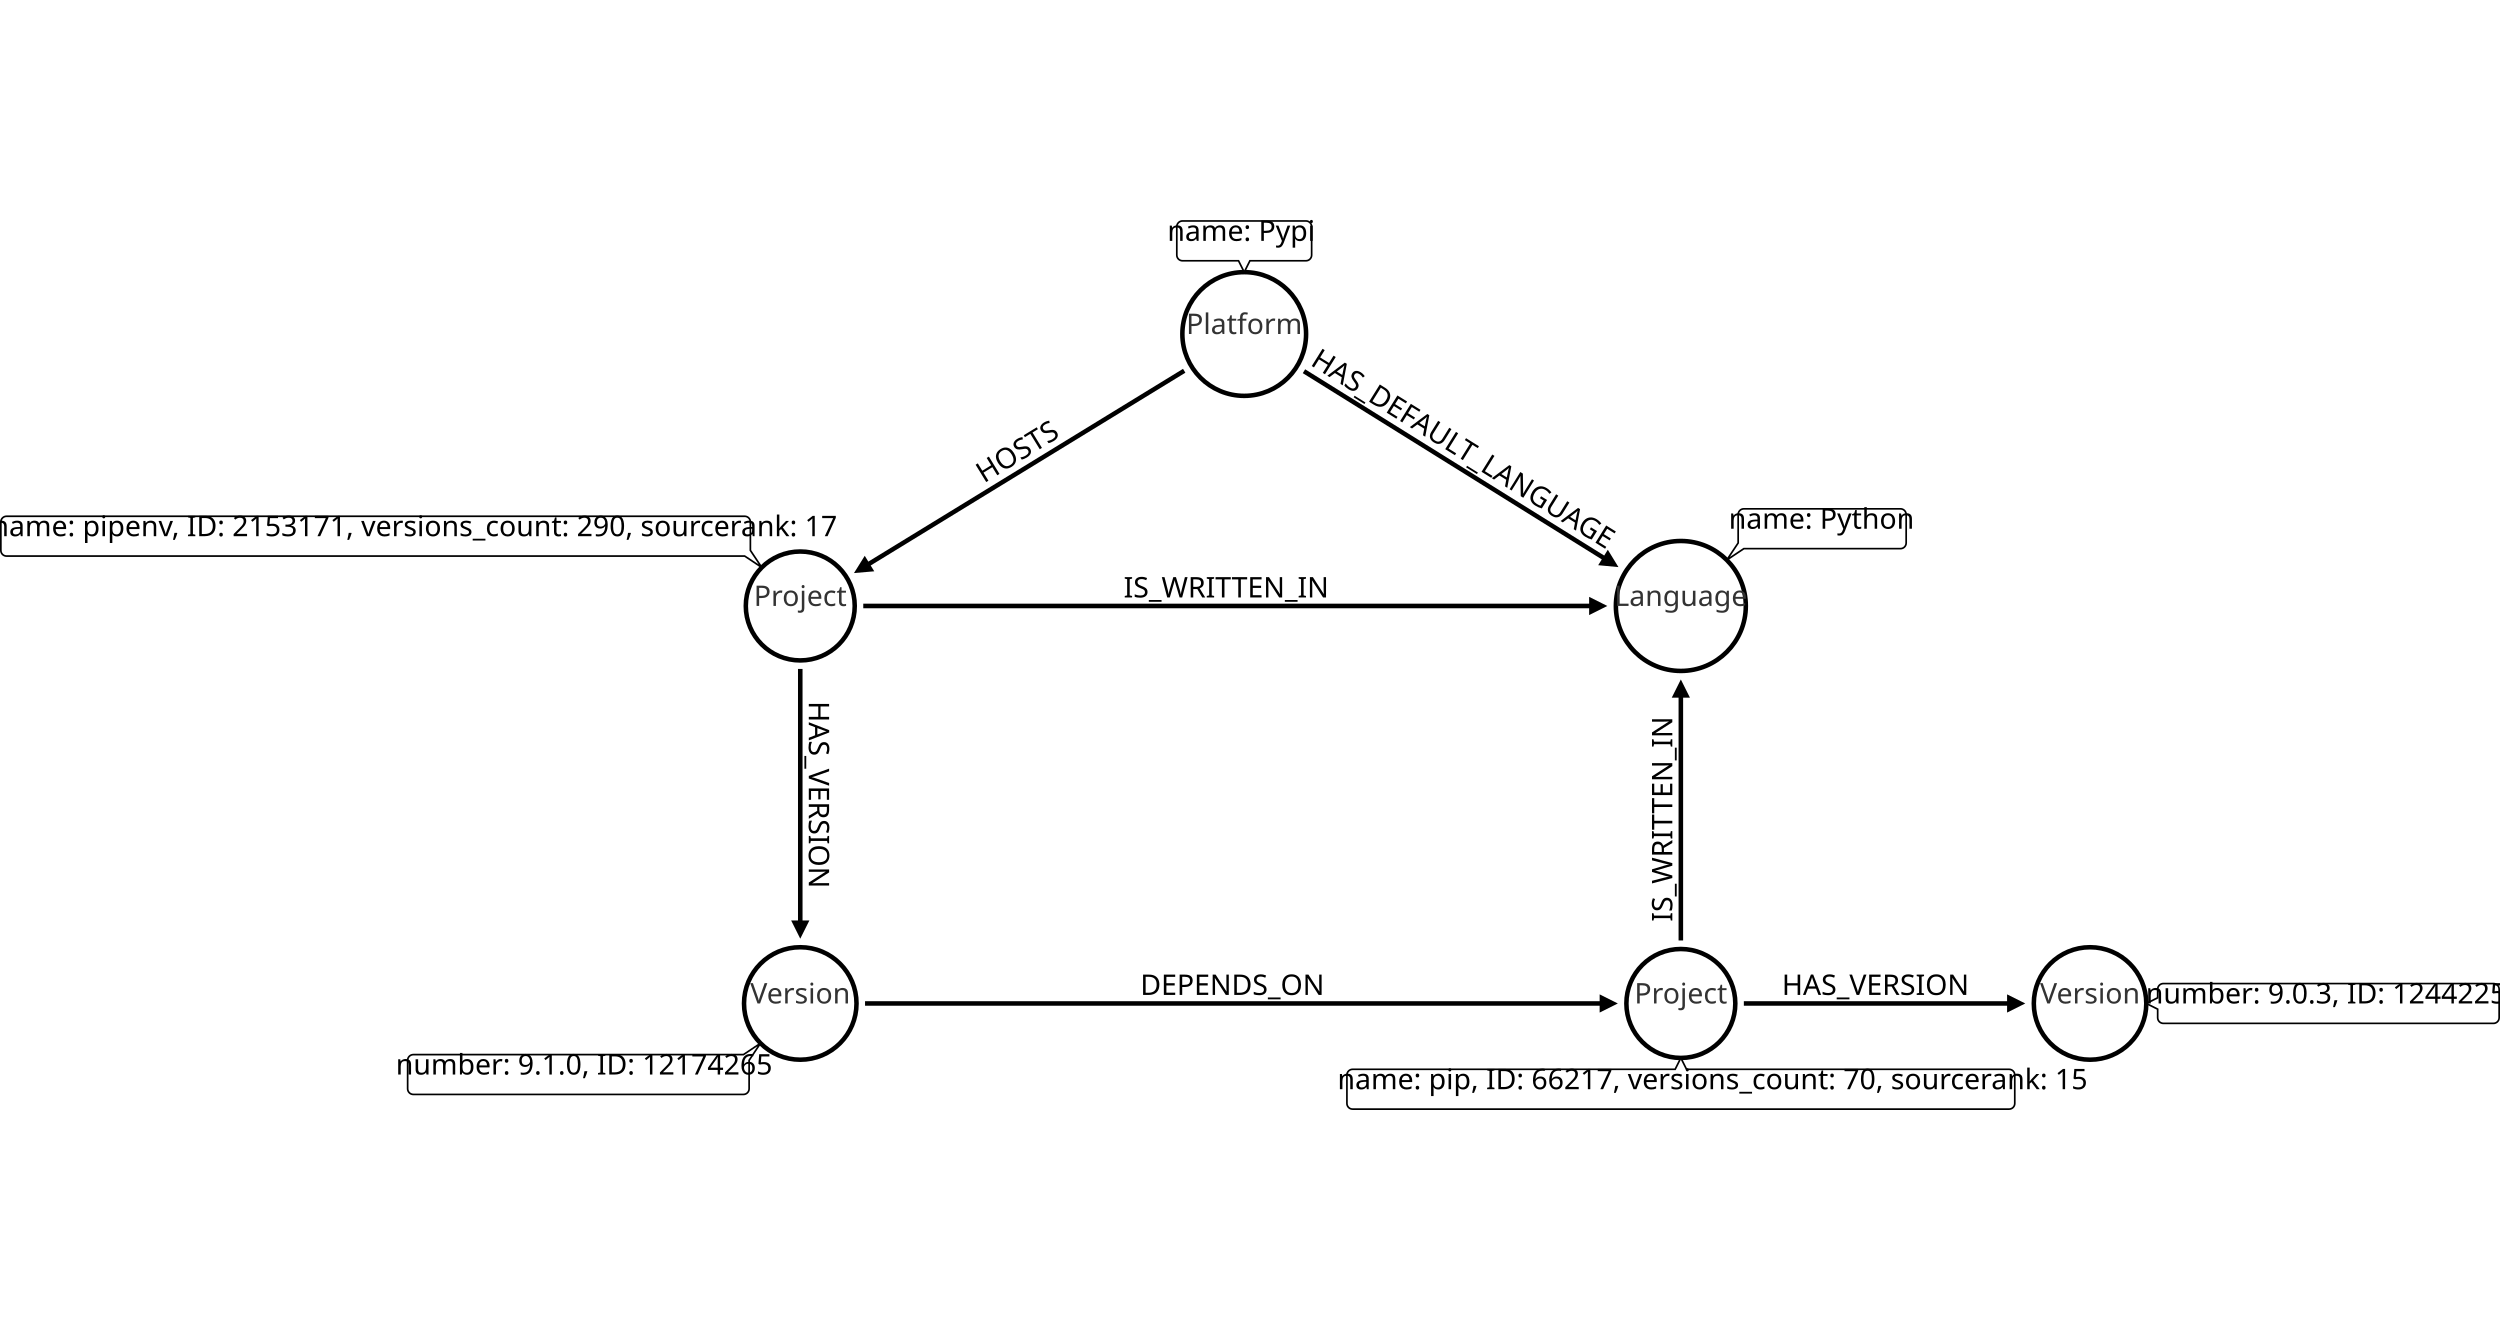
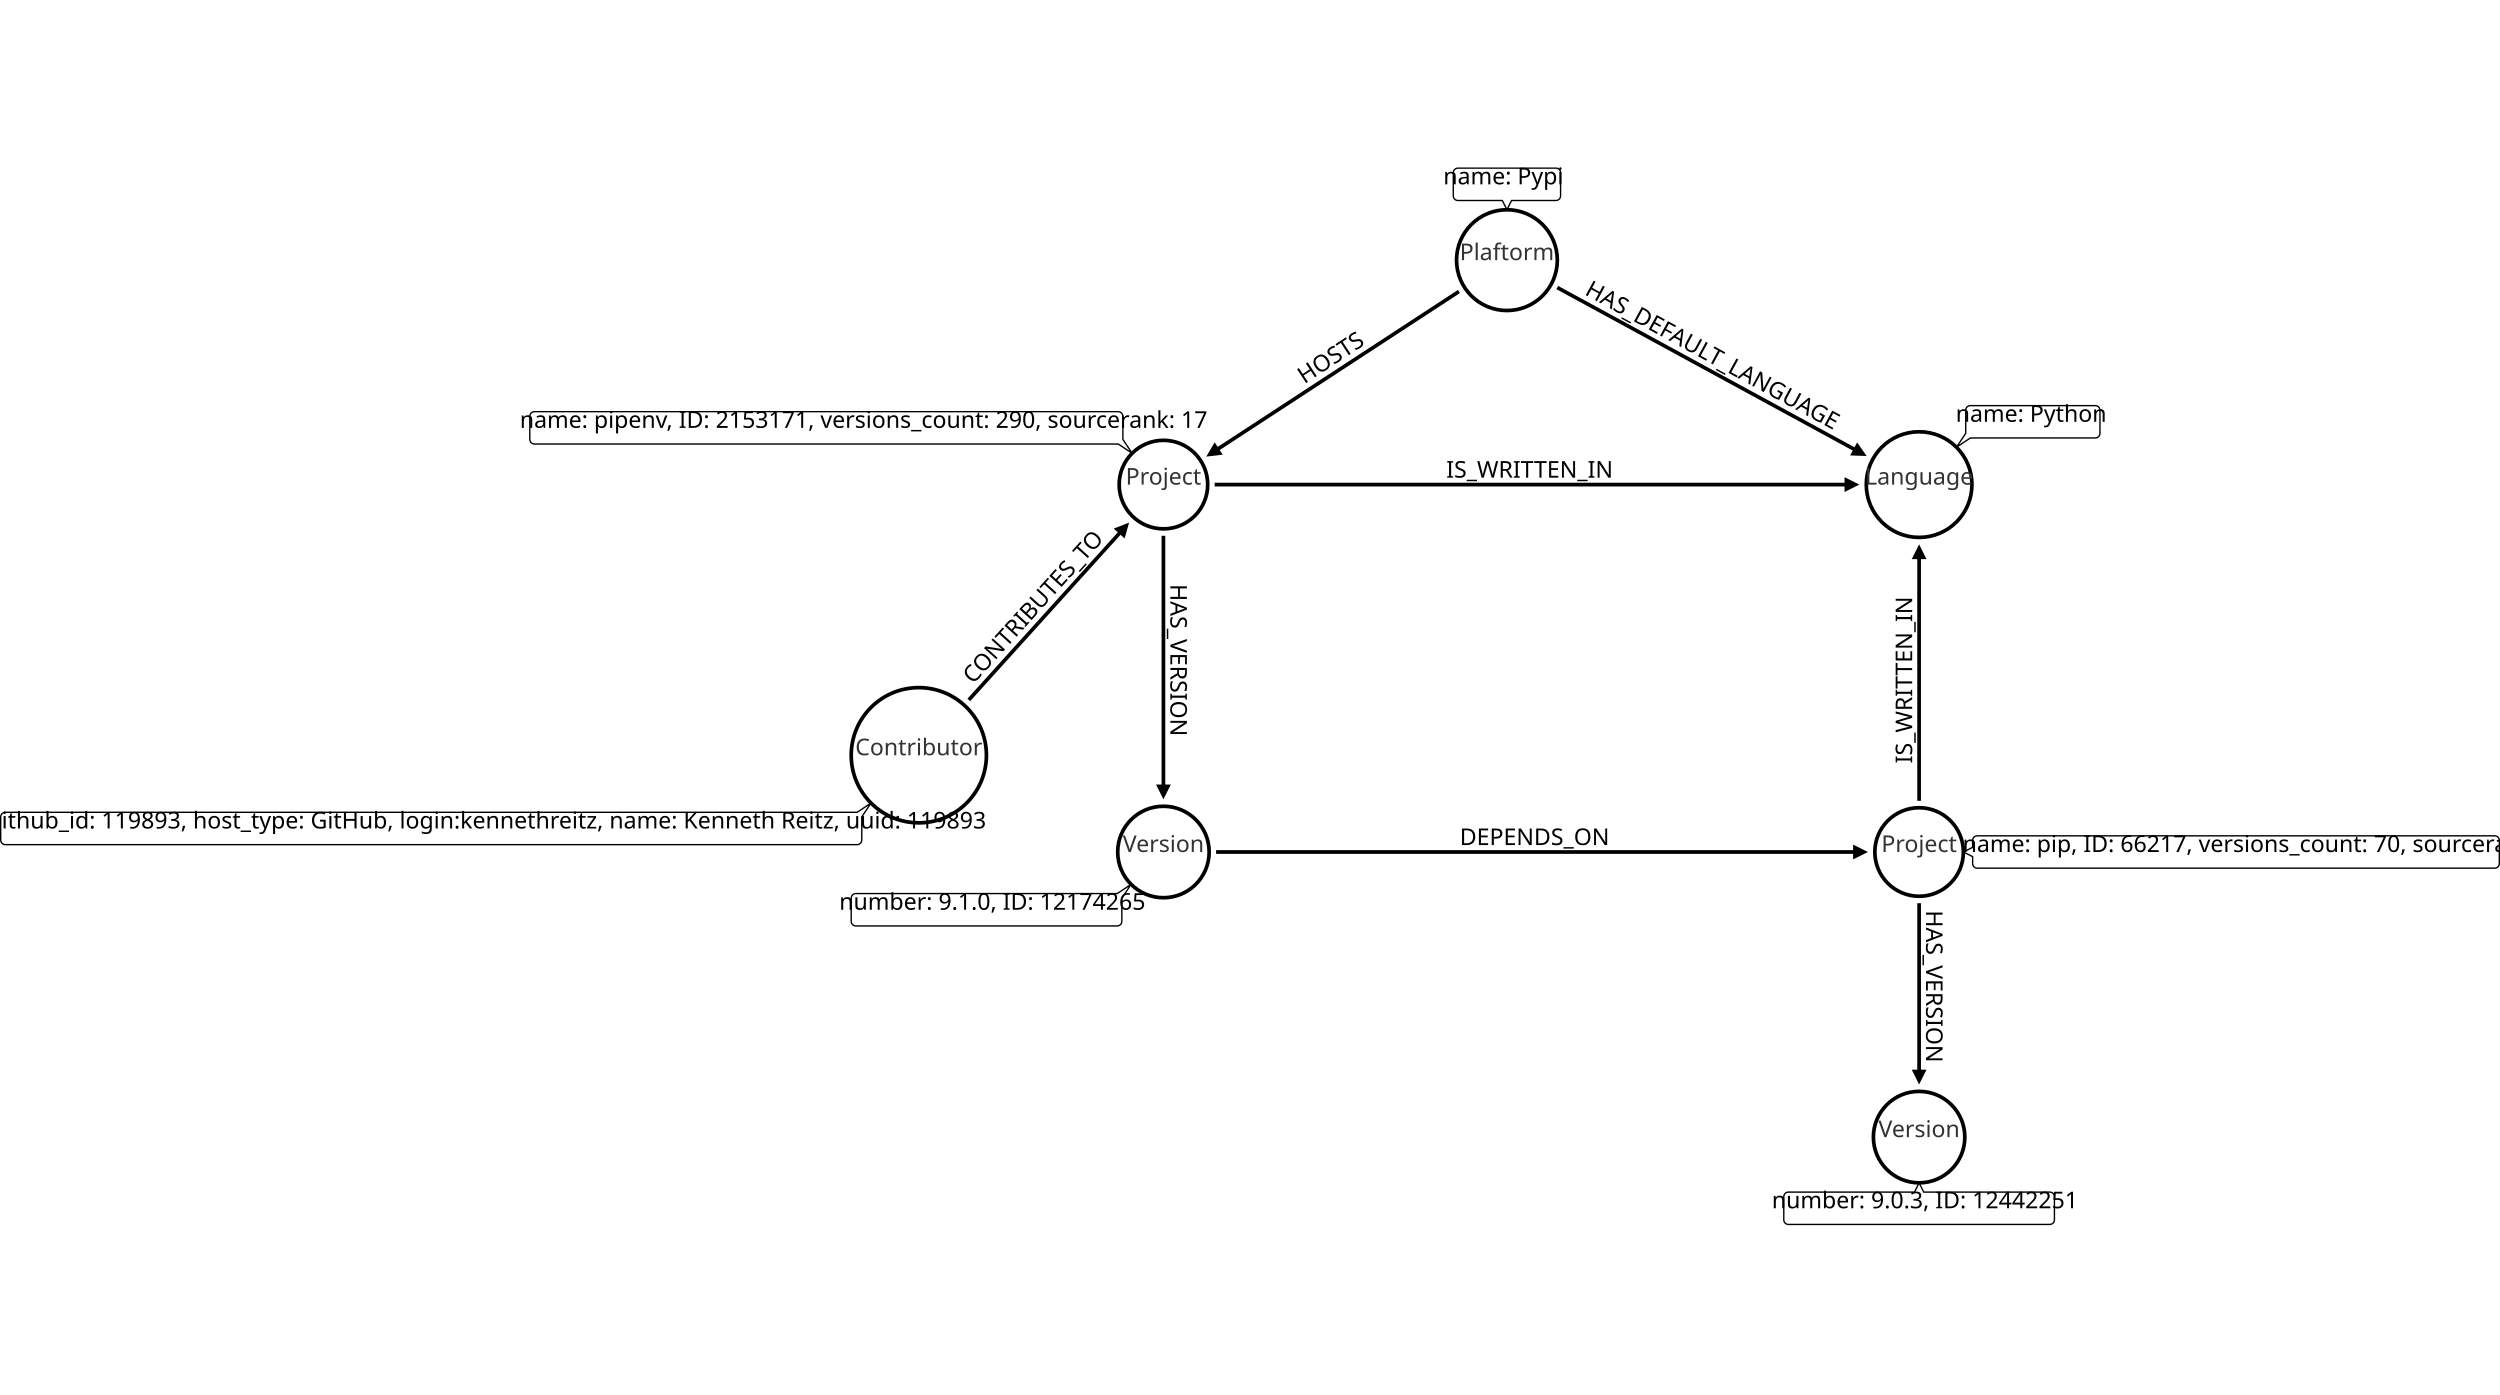
- <svg xmlns="http://www.w3.org/2000/svg" class="graphdiagram" viewBox="-2515.913 -462.049 4395.331 2338.454">
+ <svg xmlns="http://www.w3.org/2000/svg" class="graphdiagram" viewBox="-2775.765 -829.969 5406.361 3015.736">
  <g class="layer relationships">
    <g class="related-pair">
-       <g class="relationship" transform="translate(-328.4086,125.1737) rotate(31.91768)">
-         <path class="relationship" d="M 123.752 4 L 743.137 4 L 743.137 16 L 775.137 0 L 743.137 -16 L 743.137 -4 L 123.752 -4 Z" fill="rgb(0, 0, 0)" stroke="rgb(51, 51, 51)" stroke-width="0px" />
-         <text class="type" text-anchor="middle" baseline-shift="30%" alignment-baseline="alphabetic" x="433.445" y="0" font-size="50px" font-family="&quot;Gill Sans&quot;, &quot;Gill Sans MT&quot;, Calibri, sans-serif">HAS_DEFAULT_LANGUAGE</text>
+       <g class="relationship" transform="translate(483.049,-267.404) rotate(28.57035)">
+         <path class="relationship" d="M 123.981 4 L 853.685 4 L 853.685 16 L 885.685 0 L 853.685 -16 L 853.685 -4 L 123.981 -4 Z" fill="rgb(0, 0, 0)" stroke="rgb(51, 51, 51)" stroke-width="0px" />
+         <text class="type" text-anchor="middle" baseline-shift="30%" alignment-baseline="alphabetic" x="488.833" y="0" font-size="50px" font-family="&quot;Gill Sans&quot;, &quot;Gill Sans MT&quot;, Calibri, sans-serif">HAS_DEFAULT_LANGUAGE</text>
      </g>
    </g>
    <g class="related-pair">
-       <g class="relationship" transform="translate(-328.4086,125.1737) rotate(148.5088)">
-         <path class="relationship" d="M 123.752 4 L 772.589 4 L 772.589 16 L 804.589 0 L 772.589 -16 L 772.589 -4 L 123.752 -4 Z" fill="rgb(0, 0, 0)" stroke="rgb(51, 51, 51)" stroke-width="0px" />
-         <text class="type" text-anchor="middle" baseline-shift="30%" alignment-baseline="alphabetic" x="-448.17" y="0" font-size="50px" font-family="&quot;Gill Sans&quot;, &quot;Gill Sans MT&quot;, Calibri, sans-serif" transform="rotate(180)">HOSTS</text>
+       <g class="relationship" transform="translate(483.049,-267.404) rotate(146.8392)">
+         <path class="relationship" d="M 123.981 4 L 744.628 4 L 744.628 16 L 776.628 0 L 744.628 -16 L 744.628 -4 L 123.981 -4 Z" fill="rgb(0, 0, 0)" stroke="rgb(51, 51, 51)" stroke-width="0px" />
+         <text class="type" text-anchor="middle" baseline-shift="30%" alignment-baseline="alphabetic" transform="rotate(180)" x="-434.304" y="0" font-size="50px" font-family="&quot;Gill Sans&quot;, &quot;Gill Sans MT&quot;, Calibri, sans-serif">HOSTS</text>
      </g>
    </g>
    <g class="related-pair">
-       <g class="relationship" transform="translate(-1108.939,603.3179) rotate(90)">
-         <path class="relationship" d="M 110.752 4 L 552.984 4 L 552.984 16 L 584.984 0 L 552.984 -16 L 552.984 -4 L 110.752 -4 Z" fill="rgb(0, 0, 0)" stroke="rgb(51, 51, 51)" stroke-width="0px" />
-         <text class="type" text-anchor="middle" baseline-shift="30%" alignment-baseline="alphabetic" x="331.868" y="0" font-size="50px" font-family="&quot;Gill Sans&quot;, &quot;Gill Sans MT&quot;, Calibri, sans-serif">HAS_VERSION</text>
+       <g class="relationship" transform="translate(-259.7951,217.9743) rotate(0)">
+         <path class="relationship" d="M 110.733 4 L 1472.942 4 L 1472.942 16 L 1504.942 0 L 1472.942 -16 L 1472.942 -4 L 110.733 -4 Z" fill="rgb(0, 0, 0)" stroke="rgb(51, 51, 51)" stroke-width="0px" />
+         <text class="type" text-anchor="middle" baseline-shift="30%" alignment-baseline="alphabetic" x="791.838" y="0" font-size="50px" font-family="&quot;Gill Sans&quot;, &quot;Gill Sans MT&quot;, Calibri, sans-serif">IS_WRITTEN_IN</text>
      </g>
    </g>
    <g class="related-pair">
-       <g class="relationship" transform="translate(-1108.939,603.3179) rotate(0)">
-         <path class="relationship" d="M 110.752 4 L 1386.933 4 L 1386.933 16 L 1418.933 0 L 1386.933 -16 L 1386.933 -4 L 110.752 -4 Z" fill="rgb(0, 0, 0)" stroke="rgb(51, 51, 51)" stroke-width="0px" />
-         <text class="type" text-anchor="middle" baseline-shift="30%" alignment-baseline="alphabetic" x="748.843" y="0" font-size="50px" font-family="&quot;Gill Sans&quot;, &quot;Gill Sans MT&quot;, Calibri, sans-serif">IS_WRITTEN_IN</text>
+       <g class="relationship" transform="translate(-259.7951,217.9743) rotate(90)">
+         <path class="relationship" d="M 110.733 4 L 648.646 4 L 648.646 16 L 680.646 0 L 648.646 -16 L 648.646 -4 L 110.733 -4 Z" fill="rgb(0, 0, 0)" stroke="rgb(51, 51, 51)" stroke-width="0px" />
+         <text class="type" text-anchor="middle" baseline-shift="30%" alignment-baseline="alphabetic" x="379.689" y="0" font-size="50px" font-family="&quot;Gill Sans&quot;, &quot;Gill Sans MT&quot;, Calibri, sans-serif">HAS_VERSION</text>
      </g>
    </g>
    <g class="related-pair">
-       <g class="relationship" transform="translate(439.2342,1302.182) rotate(0)">
-         <path class="relationship" d="M 110.752 4 L 573.559 4 L 573.559 16 L 605.559 0 L 573.559 -16 L 573.559 -4 L 110.752 -4 Z" fill="rgb(0, 0, 0)" stroke="rgb(51, 51, 51)" stroke-width="0px" />
-         <text class="type" text-anchor="middle" baseline-shift="30%" alignment-baseline="alphabetic" x="342.155" y="0" font-size="50px" font-family="&quot;Gill Sans&quot;, &quot;Gill Sans MT&quot;, Calibri, sans-serif">HAS_VERSION</text>
+       <g class="relationship" transform="translate(-259.7951,1012.5) rotate(0)">
+         <path class="relationship" d="M 113.88 4 L 1491.455 4 L 1491.455 16 L 1523.455 0 L 1491.455 -16 L 1491.455 -4 L 113.88 -4 Z" fill="rgb(0, 0, 0)" stroke="rgb(51, 51, 51)" stroke-width="0px" />
+         <text class="type" text-anchor="middle" baseline-shift="30%" alignment-baseline="alphabetic" x="802.667" y="0" font-size="50px" font-family="&quot;Gill Sans&quot;, &quot;Gill Sans MT&quot;, Calibri, sans-serif">DEPENDS_ON</text>
      </g>
    </g>
    <g class="related-pair">
-       <g class="relationship" transform="translate(439.2342,1302.182) rotate(-90)">
-         <path class="relationship" d="M 110.752 4 L 537.624 4 L 537.624 16 L 569.624 0 L 537.624 -16 L 537.624 -4 L 110.752 -4 Z" fill="rgb(0, 0, 0)" stroke="rgb(51, 51, 51)" stroke-width="0px" />
-         <text class="type" text-anchor="middle" baseline-shift="30%" alignment-baseline="alphabetic" x="324.188" y="0" font-size="50px" font-family="&quot;Gill Sans&quot;, &quot;Gill Sans MT&quot;, Calibri, sans-serif">IS_WRITTEN_IN</text>
+       <g class="relationship" transform="translate(1374.393,1012.5) rotate(-90)">
+         <path class="relationship" d="M 110.733 4 L 633.279 4 L 633.279 16 L 665.279 0 L 633.279 -16 L 633.279 -4 L 110.733 -4 Z" fill="rgb(0, 0, 0)" stroke="rgb(51, 51, 51)" stroke-width="0px" />
+         <text class="type" text-anchor="middle" baseline-shift="30%" alignment-baseline="alphabetic" x="372.006" y="0" font-size="50px" font-family="&quot;Gill Sans&quot;, &quot;Gill Sans MT&quot;, Calibri, sans-serif">IS_WRITTEN_IN</text>
      </g>
    </g>
    <g class="related-pair">
-       <g class="relationship" transform="translate(-1108.939,1302.182) rotate(0)">
-         <path class="relationship" d="M 113.88 4 L 1405.421 4 L 1405.421 16 L 1437.421 0 L 1405.421 -16 L 1405.421 -4 L 113.88 -4 Z" fill="rgb(0, 0, 0)" stroke="rgb(51, 51, 51)" stroke-width="0px" />
-         <text class="type" text-anchor="middle" baseline-shift="30%" alignment-baseline="alphabetic" x="759.65" y="0" font-size="50px" font-family="&quot;Gill Sans&quot;, &quot;Gill Sans MT&quot;, Calibri, sans-serif">DEPENDS_ON</text>
+       <g class="relationship" transform="translate(1374.393,1012.5) rotate(90)">
+         <path class="relationship" d="M 110.733 4 L 470.7 4 L 470.7 16 L 502.7 0 L 470.7 -16 L 470.7 -4 L 110.733 -4 Z" fill="rgb(0, 0, 0)" stroke="rgb(51, 51, 51)" stroke-width="0px" />
+         <text class="type" text-anchor="middle" baseline-shift="30%" alignment-baseline="alphabetic" x="290.717" y="0" font-size="50px" font-family="&quot;Gill Sans&quot;, &quot;Gill Sans MT&quot;, Calibri, sans-serif">HAS_VERSION</text>
+       </g>
+     </g>
+     <g class="related-pair">
+       <g class="relationship" transform="translate(-788.7958,803.2571) rotate(-47.89154)">
+         <path class="relationship" d="M 161.2 4 L 646.189 4 L 646.189 16 L 678.189 0 L 646.189 -16 L 646.189 -4 L 161.2 -4 Z" fill="rgb(0, 0, 0)" stroke="rgb(51, 51, 51)" stroke-width="0px" />
+         <text class="type" text-anchor="middle" baseline-shift="30%" alignment-baseline="alphabetic" x="403.694" y="0" font-size="50px" font-family="&quot;Gill Sans&quot;, &quot;Gill Sans MT&quot;, Calibri, sans-serif">CONTRIBUTES_TO</text>
      </g>
    </g>
  </g>
  <g class="layer nodes">
-     <circle class="node node-id-0" r="108.752" fill="rgb(255, 255, 255)" stroke="rgb(0, 0, 0)" stroke-width="8px" cx="-328.409" cy="125.174" />
+     <circle class="node node-id-0" r="108.981" fill="rgb(255, 255, 255)" stroke="rgb(0, 0, 0)" stroke-width="8px" cx="483.049" cy="-267.404" />
    <g class="caption">
-       <text class="caption node" text-anchor="middle" alignment-baseline="central" x="-328.409" y="125.174" fill="rgb(51, 51, 51)" font-size="50px" font-family="&quot;Gill Sans&quot;, &quot;Gill Sans MT&quot;, Calibri, sans-serif">Platform</text>
+       <text class="caption node" text-anchor="middle" alignment-baseline="central" x="483.049" y="-267.404" fill="rgb(51, 51, 51)" font-size="50px" font-family="&quot;Gill Sans&quot;, &quot;Gill Sans MT&quot;, Calibri, sans-serif">Plaftorm</text>
    </g>
-     <circle class="node node-id-1" r="114.24" fill="rgb(255, 255, 255)" stroke="rgb(0, 0, 0)" stroke-width="8px" cx="439.234" cy="603.318" />
+     <circle class="node node-id-1" r="114.246" fill="rgb(255, 255, 255)" stroke="rgb(0, 0, 0)" stroke-width="8px" cx="1374.393" cy="217.974" />
    <g class="caption">
-       <text class="caption node" text-anchor="middle" alignment-baseline="central" x="439.234" y="603.318" fill="rgb(51, 51, 51)" font-size="50px" font-family="&quot;Gill Sans&quot;, &quot;Gill Sans MT&quot;, Calibri, sans-serif">Language</text>
+       <text class="caption node" text-anchor="middle" alignment-baseline="central" x="1374.393" y="217.974" fill="rgb(51, 51, 51)" font-size="50px" font-family="&quot;Gill Sans&quot;, &quot;Gill Sans MT&quot;, Calibri, sans-serif">Language</text>
    </g>
-     <circle class="node node-id-2" r="95.752" fill="rgb(255, 255, 255)" stroke="rgb(0, 0, 0)" stroke-width="8px" cx="-1108.939" cy="603.318" />
+     <circle class="node node-id-2" r="95.733" fill="rgb(255, 255, 255)" stroke="rgb(0, 0, 0)" stroke-width="8px" cx="-259.795" cy="217.974" />
    <g class="caption">
-       <text class="caption node" text-anchor="middle" alignment-baseline="central" x="-1108.939" y="603.318" fill="rgb(51, 51, 51)" font-size="50px" font-family="&quot;Gill Sans&quot;, &quot;Gill Sans MT&quot;, Calibri, sans-serif">Project</text>
+       <text class="caption node" text-anchor="middle" alignment-baseline="central" x="-259.795" y="217.974" fill="rgb(51, 51, 51)" font-size="50px" font-family="&quot;Gill Sans&quot;, &quot;Gill Sans MT&quot;, Calibri, sans-serif">Project</text>
    </g>
-     <circle class="node node-id-3" r="98.88" fill="rgb(255, 255, 255)" stroke="rgb(0, 0, 0)" stroke-width="8px" cx="-1108.939" cy="1302.182" />
+     <circle class="node node-id-3" r="98.88" fill="rgb(255, 255, 255)" stroke="rgb(0, 0, 0)" stroke-width="8px" cx="-259.795" cy="1012.5" />
    <g class="caption">
-       <text class="caption node" text-anchor="middle" alignment-baseline="central" x="-1108.939" y="1302.182" fill="rgb(51, 51, 51)" font-size="50px" font-family="&quot;Gill Sans&quot;, &quot;Gill Sans MT&quot;, Calibri, sans-serif">Version</text>
+       <text class="caption node" text-anchor="middle" alignment-baseline="central" x="-259.795" y="1012.5" fill="rgb(51, 51, 51)" font-size="50px" font-family="&quot;Gill Sans&quot;, &quot;Gill Sans MT&quot;, Calibri, sans-serif">Version</text>
    </g>
-     <circle class="node node-id-4" r="95.752" fill="rgb(255, 255, 255)" stroke="rgb(0, 0, 0)" stroke-width="8px" cx="439.234" cy="1302.182" />
+     <circle class="node node-id-4" r="95.733" fill="rgb(255, 255, 255)" stroke="rgb(0, 0, 0)" stroke-width="8px" cx="1374.393" cy="1012.5" />
    <g class="caption">
-       <text class="caption node" text-anchor="middle" alignment-baseline="central" x="439.234" y="1302.182" fill="rgb(51, 51, 51)" font-size="50px" font-family="&quot;Gill Sans&quot;, &quot;Gill Sans MT&quot;, Calibri, sans-serif">Project</text>
+       <text class="caption node" text-anchor="middle" alignment-baseline="central" x="1374.393" y="1012.5" fill="rgb(51, 51, 51)" font-size="50px" font-family="&quot;Gill Sans&quot;, &quot;Gill Sans MT&quot;, Calibri, sans-serif">Project</text>
    </g>
-     <circle class="node node-id-5" r="98.88" fill="rgb(255, 255, 255)" stroke="rgb(0, 0, 0)" stroke-width="8px" cx="1158.672" cy="1302.182" />
+     <circle class="node node-id-5" r="98.88" fill="rgb(255, 255, 255)" stroke="rgb(0, 0, 0)" stroke-width="8px" cx="1374.393" cy="1629.08" />
    <g class="caption">
-       <text class="caption node" text-anchor="middle" alignment-baseline="central" x="1158.672" y="1302.182" fill="rgb(51, 51, 51)" font-size="50px" font-family="&quot;Gill Sans&quot;, &quot;Gill Sans MT&quot;, Calibri, sans-serif">Version</text>
+       <text class="caption node" text-anchor="middle" alignment-baseline="central" x="1374.393" y="1629.08" fill="rgb(51, 51, 51)" font-size="50px" font-family="&quot;Gill Sans&quot;, &quot;Gill Sans MT&quot;, Calibri, sans-serif">Version</text>
+     </g>
+     <circle class="node node-id-6" r="146.2" fill="rgb(255, 255, 255)" stroke="rgb(0, 0, 0)" stroke-width="8px" cx="-788.796" cy="803.257" />
+     <g class="caption">
+       <text class="caption node" text-anchor="middle" alignment-baseline="central" x="-788.796" y="803.257" fill="rgb(51, 51, 51)" font-size="50px" font-family="&quot;Gill Sans&quot;, &quot;Gill Sans MT&quot;, Calibri, sans-serif">Contributor</text>
    </g>
  </g>
  <g class="layer properties">
-     <g class="speech-bubble node-speech-bubble" transform="translate(-328.4086,16.42157) ">
-       <path class="speech-bubble-outline" transform="scale(1,-1) " d="M 0 0 L -10 20 L -108.533 20 A 10 10 0 0 0 -118.533 30 L -118.533 80 A 10 10 0 0 0 -108.533 90 L 108.533 90 A 10 10 0 0 0 118.533 80 L 118.533 30 A 10 10 0 0 0 108.533 20 L 10 20 Z" fill="rgb(255, 255, 255)" stroke="rgb(0, 0, 0)" stroke-width="3px" />
-       <text class="speech-bubble-content property-key" x="25.167" y="-55" alignment-baseline="central" text-anchor="end" font-size="50px" font-family="&quot;Gill Sans&quot;, &quot;Gill Sans MT&quot;, Calibri, sans-serif" xml:space="preserve">name: </text>
-       <text class="speech-bubble-content property-value" x="25.167" y="-55" alignment-baseline="central" font-size="50px" font-family="&quot;Gill Sans&quot;, &quot;Gill Sans MT&quot;, Calibri, sans-serif">Pypi</text>
+     <g class="speech-bubble node-speech-bubble" transform="translate(483.049,-376.3847) ">
+       <path class="speech-bubble-outline" transform="scale(1,-1) " d="M 0 0 L -10 20 L -106.018 20 A 10 10 0 0 0 -116.018 30 L -116.018 80 A 10 10 0 0 0 -106.018 90 L 106.018 90 A 10 10 0 0 0 116.018 80 L 116.018 30 A 10 10 0 0 0 106.018 20 L 10 20 Z" fill="rgb(255, 255, 255)" stroke="rgb(0, 0, 0)" stroke-width="3px" />
+       <text class="speech-bubble-content property-key" x="22.668" y="-55" alignment-baseline="central" text-anchor="end" font-size="50px" font-family="&quot;Gill Sans&quot;, &quot;Gill Sans MT&quot;, Calibri, sans-serif" xml:space="preserve">name: </text>
+       <text class="speech-bubble-content property-value" x="22.668" y="-55" alignment-baseline="central" font-size="50px" font-family="&quot;Gill Sans&quot;, &quot;Gill Sans MT&quot;, Calibri, sans-serif">Pypi</text>
    </g>
-     <g class="speech-bubble node-speech-bubble" transform="translate(520.0139,522.5382) ">
-       <path class="speech-bubble-outline" transform="scale(1,-1) " d="M 0 0 L 30 20 L 305.367 20 A 10 10 0 0 1 315.367 30 L 315.367 80 A 10 10 0 0 1 305.367 90 L 30 90 A 10 10 0 0 1 20 80 L 20 30 Z" fill="rgb(255, 255, 255)" stroke="rgb(0, 0, 0)" stroke-width="3px" />
-       <text class="speech-bubble-content property-key" x="163.7" y="-55" alignment-baseline="central" text-anchor="end" font-size="50px" font-family="&quot;Gill Sans&quot;, &quot;Gill Sans MT&quot;, Calibri, sans-serif" xml:space="preserve">name: </text>
-       <text class="speech-bubble-content property-value" x="163.7" y="-55" alignment-baseline="central" font-size="50px" font-family="&quot;Gill Sans&quot;, &quot;Gill Sans MT&quot;, Calibri, sans-serif">Python</text>
+     <g class="speech-bubble node-speech-bubble" transform="translate(1455.177,137.19) ">
+       <path class="speech-bubble-outline" transform="scale(1,-1) " d="M 0 0 L 30 20 L 300.312 20 A 10 10 0 0 1 310.312 30 L 310.312 80 A 10 10 0 0 1 300.312 90 L 30 90 A 10 10 0 0 1 20 80 L 20 30 Z" fill="rgb(255, 255, 255)" stroke="rgb(0, 0, 0)" stroke-width="3px" />
+       <text class="speech-bubble-content property-key" x="158.687" y="-55" alignment-baseline="central" text-anchor="end" font-size="50px" font-family="&quot;Gill Sans&quot;, &quot;Gill Sans MT&quot;, Calibri, sans-serif" xml:space="preserve">name: </text>
+       <text class="speech-bubble-content property-value" x="158.687" y="-55" alignment-baseline="central" font-size="50px" font-family="&quot;Gill Sans&quot;, &quot;Gill Sans MT&quot;, Calibri, sans-serif">Python</text>
    </g>
-     <g class="speech-bubble node-speech-bubble" transform="translate(-1176.646,535.6108) ">
-       <path class="speech-bubble-outline" transform="scale(-1,-1) " d="M 0 0 L 30 20 L 1327.767 20 A 10 10 0 0 1 1337.767 30 L 1337.767 80 A 10 10 0 0 1 1327.767 90 L 30 90 A 10 10 0 0 1 20 80 L 20 30 Z" fill="rgb(255, 255, 255)" stroke="rgb(0, 0, 0)" stroke-width="3px" />
-       <text class="speech-bubble-content property-key" x="-1194.067" y="-55" alignment-baseline="central" text-anchor="end" font-size="50px" font-family="&quot;Gill Sans&quot;, &quot;Gill Sans MT&quot;, Calibri, sans-serif" xml:space="preserve">name: </text>
-       <text class="speech-bubble-content property-value" x="-1194.067" y="-55" alignment-baseline="central" font-size="50px" font-family="&quot;Gill Sans&quot;, &quot;Gill Sans MT&quot;, Calibri, sans-serif">pipenv, ID: 2153171, versions_count: 290, sourcerank: 17</text>
+     <g class="speech-bubble node-speech-bubble" transform="translate(-327.4887,150.2807) ">
+       <path class="speech-bubble-outline" transform="scale(-1,-1) " d="M 0 0 L 30 20 L 1292.549 20 A 10 10 0 0 1 1302.549 30 L 1302.549 80 A 10 10 0 0 1 1292.549 90 L 30 90 A 10 10 0 0 1 20 80 L 20 30 Z" fill="rgb(255, 255, 255)" stroke="rgb(0, 0, 0)" stroke-width="3px" />
+       <text class="speech-bubble-content property-key" x="-1163.862" y="-55" alignment-baseline="central" text-anchor="end" font-size="50px" font-family="&quot;Gill Sans&quot;, &quot;Gill Sans MT&quot;, Calibri, sans-serif" xml:space="preserve">name: </text>
+       <text class="speech-bubble-content property-value" x="-1163.862" y="-55" alignment-baseline="central" font-size="50px" font-family="&quot;Gill Sans&quot;, &quot;Gill Sans MT&quot;, Calibri, sans-serif">pipenv, ID: 2153171, versions_count: 290, sourcerank: 17</text>
    </g>
-     <g class="speech-bubble node-speech-bubble" transform="translate(-1178.857,1372.1) ">
-       <path class="speech-bubble-outline" transform="scale(-1,1) " d="M 0 0 L 30 20 L 610.367 20 A 10 10 0 0 1 620.367 30 L 620.367 80 A 10 10 0 0 1 610.367 90 L 30 90 A 10 10 0 0 1 20 80 L 20 30 Z" fill="rgb(255, 255, 255)" stroke="rgb(0, 0, 0)" stroke-width="3px" />
-       <text class="speech-bubble-content property-key" x="-426.667" y="55" alignment-baseline="central" text-anchor="end" font-size="50px" font-family="&quot;Gill Sans&quot;, &quot;Gill Sans MT&quot;, Calibri, sans-serif" xml:space="preserve">number: </text>
-       <text class="speech-bubble-content property-value" x="-426.667" y="55" alignment-baseline="central" font-size="50px" font-family="&quot;Gill Sans&quot;, &quot;Gill Sans MT&quot;, Calibri, sans-serif">9.1.0, ID: 12174265</text>
+     <g class="speech-bubble node-speech-bubble" transform="translate(-329.7136,1082.418) ">
+       <path class="speech-bubble-outline" transform="scale(-1,1) " d="M 0 0 L 30 20 L 595.283 20 A 10 10 0 0 1 605.283 30 L 605.283 80 A 10 10 0 0 1 595.283 90 L 30 90 A 10 10 0 0 1 20 80 L 20 30 Z" fill="rgb(255, 255, 255)" stroke="rgb(0, 0, 0)" stroke-width="3px" />
+       <text class="speech-bubble-content property-key" x="-416.621" y="55" alignment-baseline="central" text-anchor="end" font-size="50px" font-family="&quot;Gill Sans&quot;, &quot;Gill Sans MT&quot;, Calibri, sans-serif" xml:space="preserve">number: </text>
+       <text class="speech-bubble-content property-value" x="-416.621" y="55" alignment-baseline="central" font-size="50px" font-family="&quot;Gill Sans&quot;, &quot;Gill Sans MT&quot;, Calibri, sans-serif">9.1.0, ID: 12174265</text>
    </g>
-     <g class="speech-bubble node-speech-bubble" transform="translate(439.2342,1397.934) ">
-       <path class="speech-bubble-outline" transform="scale(1,1) " d="M 0 0 L -10 20 L -577.083 20 A 10 10 0 0 0 -587.083 30 L -587.083 80 A 10 10 0 0 0 -577.083 90 L 577.083 90 A 10 10 0 0 0 587.083 80 L 587.083 30 A 10 10 0 0 0 577.083 20 L 10 20 Z" fill="rgb(255, 255, 255)" stroke="rgb(0, 0, 0)" stroke-width="3px" />
-       <text class="speech-bubble-content property-key" x="-443.383" y="55" alignment-baseline="central" text-anchor="end" font-size="50px" font-family="&quot;Gill Sans&quot;, &quot;Gill Sans MT&quot;, Calibri, sans-serif" xml:space="preserve">name: </text>
-       <text class="speech-bubble-content property-value" x="-443.383" y="55" alignment-baseline="central" font-size="50px" font-family="&quot;Gill Sans&quot;, &quot;Gill Sans MT&quot;, Calibri, sans-serif">pip, ID: 66217, versions_count: 70, sourcerank: 15</text>
+     <g class="speech-bubble node-speech-bubble" transform="translate(1470.126,1012.5) ">
+       <path class="speech-bubble-outline" transform="scale(1,1) " d="M 0 0 L 20 -10 L 20 -25 A 10 10 0 0 1 30 -35 L 1148.97 -35 A 10 10 0 0 1 1158.97 -25 L 1158.97 25 A 10 10 0 0 1 1148.97 35 L 30 35 A 10 10 0 0 1 20 25 L 20 10 Z" fill="rgb(255, 255, 255)" stroke="rgb(0, 0, 0)" stroke-width="3px" />
+       <text class="speech-bubble-content property-key" x="158.687" y="0" alignment-baseline="central" text-anchor="end" font-size="50px" font-family="&quot;Gill Sans&quot;, &quot;Gill Sans MT&quot;, Calibri, sans-serif" xml:space="preserve">name: </text>
+       <text class="speech-bubble-content property-value" x="158.687" y="0" alignment-baseline="central" font-size="50px" font-family="&quot;Gill Sans&quot;, &quot;Gill Sans MT&quot;, Calibri, sans-serif">pip, ID: 66217, versions_count: 70, sourcerank: 15</text>
    </g>
-     <g class="speech-bubble node-speech-bubble" transform="translate(1257.552,1302.182) ">
-       <path class="speech-bubble-outline" transform="scale(1,1) " d="M 0 0 L 20 -10 L 20 -25 A 10 10 0 0 1 30 -35 L 610.367 -35 A 10 10 0 0 1 620.367 -25 L 620.367 25 A 10 10 0 0 1 610.367 35 L 30 35 A 10 10 0 0 1 20 25 L 20 10 Z" fill="rgb(255, 255, 255)" stroke="rgb(0, 0, 0)" stroke-width="3px" />
-       <text class="speech-bubble-content property-key" x="213.7" y="0" alignment-baseline="central" text-anchor="end" font-size="50px" font-family="&quot;Gill Sans&quot;, &quot;Gill Sans MT&quot;, Calibri, sans-serif" xml:space="preserve">number: </text>
-       <text class="speech-bubble-content property-value" x="213.7" y="0" alignment-baseline="central" font-size="50px" font-family="&quot;Gill Sans&quot;, &quot;Gill Sans MT&quot;, Calibri, sans-serif">9.0.3, ID: 12442251</text>
+     <g class="speech-bubble node-speech-bubble" transform="translate(1374.393,1727.959) ">
+       <path class="speech-bubble-outline" transform="scale(1,1) " d="M 0 0 L -10 20 L -282.642 20 A 10 10 0 0 0 -292.642 30 L -292.642 80 A 10 10 0 0 0 -282.642 90 L 282.642 90 A 10 10 0 0 0 292.642 80 L 292.642 30 A 10 10 0 0 0 282.642 20 L 10 20 Z" fill="rgb(255, 255, 255)" stroke="rgb(0, 0, 0)" stroke-width="3px" />
+       <text class="speech-bubble-content property-key" x="-103.979" y="55" alignment-baseline="central" text-anchor="end" font-size="50px" font-family="&quot;Gill Sans&quot;, &quot;Gill Sans MT&quot;, Calibri, sans-serif" xml:space="preserve">number: </text>
+       <text class="speech-bubble-content property-value" x="-103.979" y="55" alignment-baseline="central" font-size="50px" font-family="&quot;Gill Sans&quot;, &quot;Gill Sans MT&quot;, Calibri, sans-serif">9.0.3, ID: 12442251</text>
+     </g>
+     <g class="speech-bubble node-speech-bubble" transform="translate(-892.1749,906.6362) ">
+       <path class="speech-bubble-outline" transform="scale(-1,1) " d="M 0 0 L 30 20 L 1872.09 20 A 10 10 0 0 1 1882.09 30 L 1882.09 80 A 10 10 0 0 1 1872.09 90 L 30 90 A 10 10 0 0 1 20 80 L 20 30 Z" fill="rgb(255, 255, 255)" stroke="rgb(0, 0, 0)" stroke-width="3px" />
+       <text class="speech-bubble-content property-key" x="-1664.253" y="55" alignment-baseline="central" text-anchor="end" font-size="50px" font-family="&quot;Gill Sans&quot;, &quot;Gill Sans MT&quot;, Calibri, sans-serif" xml:space="preserve">github_id: </text>
+       <text class="speech-bubble-content property-value" x="-1664.253" y="55" alignment-baseline="central" font-size="50px" font-family="&quot;Gill Sans&quot;, &quot;Gill Sans MT&quot;, Calibri, sans-serif">119893, host_type: GitHub, login:kennethreitz, name: Kenneth Reitz, uuid: 119893</text>
    </g>
  </g>
  <g class="layer overlay">
-     <circle class="node overlay" r="112.752" stroke="none" fill="rgba(255, 255, 255, 0)" cx="-328.409" cy="125.174" />
-     <circle class="node ring" r="117.752" fill="none" stroke="rgba(255, 255, 255, 0)" stroke-width="10px" cx="-328.409" cy="125.174" />
-     <circle class="node overlay" r="118.24" stroke="none" fill="rgba(255, 255, 255, 0)" cx="439.234" cy="603.318" />
-     <circle class="node ring" r="123.24" fill="none" stroke="rgba(255, 255, 255, 0)" stroke-width="10px" cx="439.234" cy="603.318" />
-     <path class="relationship overlay" fill="rgba(255, 255, 255, 0)" stroke="rgba(255, 255, 255, 0)" stroke-width="10px" transform="translate(-328.4086,125.1737) rotate(31.91768)" d="M 123.752 4 L 743.137 4 L 743.137 16 L 775.137 0 L 743.137 -16 L 743.137 -4 L 123.752 -4 Z" />
-     <circle class="node overlay" r="99.752" stroke="none" fill="rgba(255, 255, 255, 0)" cx="-1108.939" cy="603.318" />
-     <circle class="node ring" r="104.752" fill="none" stroke="rgba(255, 255, 255, 0)" stroke-width="10px" cx="-1108.939" cy="603.318" />
-     <path class="relationship overlay" fill="rgba(255, 255, 255, 0)" stroke="rgba(255, 255, 255, 0)" stroke-width="10px" transform="translate(-328.4086,125.1737) rotate(148.5088)" d="M 123.752 4 L 772.589 4 L 772.589 16 L 804.589 0 L 772.589 -16 L 772.589 -4 L 123.752 -4 Z" />
-     <circle class="node overlay" r="102.88" stroke="none" fill="rgba(255, 255, 255, 0)" cx="-1108.939" cy="1302.182" />
-     <circle class="node ring" r="107.88" fill="none" stroke="rgba(255, 255, 255, 0)" stroke-width="10px" cx="-1108.939" cy="1302.182" />
-     <path class="relationship overlay" fill="rgba(255, 255, 255, 0)" stroke="rgba(255, 255, 255, 0)" stroke-width="10px" transform="translate(-1108.939,603.3179) rotate(90)" d="M 110.752 4 L 552.984 4 L 552.984 16 L 584.984 0 L 552.984 -16 L 552.984 -4 L 110.752 -4 Z" />
-     <path class="relationship overlay" fill="rgba(255, 255, 255, 0)" stroke="rgba(255, 255, 255, 0)" stroke-width="10px" transform="translate(-1108.939,603.3179) rotate(0)" d="M 110.752 4 L 1386.933 4 L 1386.933 16 L 1418.933 0 L 1386.933 -16 L 1386.933 -4 L 110.752 -4 Z" />
-     <circle class="node overlay" r="99.752" stroke="none" fill="rgba(255, 255, 255, 0)" cx="439.234" cy="1302.182" />
-     <circle class="node ring" r="104.752" fill="none" stroke="rgba(255, 255, 255, 0)" stroke-width="10px" cx="439.234" cy="1302.182" />
-     <path class="relationship overlay" fill="rgba(255, 255, 255, 0)" stroke="rgba(255, 255, 255, 0)" stroke-width="10px" transform="translate(439.2342,1302.182) rotate(0)" d="M 110.752 4 L 573.559 4 L 573.559 16 L 605.559 0 L 573.559 -16 L 573.559 -4 L 110.752 -4 Z" />
-     <circle class="node overlay" r="102.88" stroke="none" fill="rgba(255, 255, 255, 0)" cx="1158.672" cy="1302.182" />
-     <circle class="node ring" r="107.88" fill="none" stroke="rgba(255, 255, 255, 0)" stroke-width="10px" cx="1158.672" cy="1302.182" />
-     <path class="relationship overlay" fill="rgba(255, 255, 255, 0)" stroke="rgba(255, 255, 255, 0)" stroke-width="10px" transform="translate(439.2342,1302.182) rotate(-90)" d="M 110.752 4 L 537.624 4 L 537.624 16 L 569.624 0 L 537.624 -16 L 537.624 -4 L 110.752 -4 Z" />
-     <path class="relationship overlay" fill="rgba(255, 255, 255, 0)" stroke="rgba(255, 255, 255, 0)" stroke-width="10px" transform="translate(-1108.939,1302.182) rotate(0)" d="M 113.88 4 L 1405.421 4 L 1405.421 16 L 1437.421 0 L 1405.421 -16 L 1405.421 -4 L 113.88 -4 Z" />
+     <circle class="node overlay" r="112.981" stroke="none" fill="rgba(255, 255, 255, 0)" cx="483.049" cy="-267.404" />
+     <circle class="node ring" r="117.981" fill="none" stroke="rgba(255, 255, 255, 0)" stroke-width="10px" cx="483.049" cy="-267.404" />
+     <circle class="node overlay" r="118.246" stroke="none" fill="rgba(255, 255, 255, 0)" cx="1374.393" cy="217.974" />
+     <circle class="node ring" r="123.246" fill="none" stroke="rgba(255, 255, 255, 0)" stroke-width="10px" cx="1374.393" cy="217.974" />
+     <path class="relationship overlay" fill="rgba(255, 255, 255, 0)" stroke="rgba(255, 255, 255, 0)" stroke-width="10px" transform="translate(483.049,-267.404) rotate(28.57035)" d="M 123.981 4 L 853.685 4 L 853.685 16 L 885.685 0 L 853.685 -16 L 853.685 -4 L 123.981 -4 Z" />
+     <circle class="node overlay" r="99.733" stroke="none" fill="rgba(255, 255, 255, 0)" cx="-259.795" cy="217.974" />
+     <circle class="node ring" r="104.733" fill="none" stroke="rgba(255, 255, 255, 0)" stroke-width="10px" cx="-259.795" cy="217.974" />
+     <path class="relationship overlay" fill="rgba(255, 255, 255, 0)" stroke="rgba(255, 255, 255, 0)" stroke-width="10px" transform="translate(483.049,-267.404) rotate(146.8392)" d="M 123.981 4 L 744.628 4 L 744.628 16 L 776.628 0 L 744.628 -16 L 744.628 -4 L 123.981 -4 Z" />
+     <path class="relationship overlay" fill="rgba(255, 255, 255, 0)" stroke="rgba(255, 255, 255, 0)" stroke-width="10px" transform="translate(-259.7951,217.9743) rotate(0)" d="M 110.733 4 L 1472.942 4 L 1472.942 16 L 1504.942 0 L 1472.942 -16 L 1472.942 -4 L 110.733 -4 Z" />
+     <circle class="node overlay" r="102.88" stroke="none" fill="rgba(255, 255, 255, 0)" cx="-259.795" cy="1012.5" />
+     <circle class="node ring" r="107.88" fill="none" stroke="rgba(255, 255, 255, 0)" stroke-width="10px" cx="-259.795" cy="1012.5" />
+     <path class="relationship overlay" fill="rgba(255, 255, 255, 0)" stroke="rgba(255, 255, 255, 0)" stroke-width="10px" transform="translate(-259.7951,217.9743) rotate(90)" d="M 110.733 4 L 648.646 4 L 648.646 16 L 680.646 0 L 648.646 -16 L 648.646 -4 L 110.733 -4 Z" />
+     <circle class="node overlay" r="99.733" stroke="none" fill="rgba(255, 255, 255, 0)" cx="1374.393" cy="1012.5" />
+     <circle class="node ring" r="104.733" fill="none" stroke="rgba(255, 255, 255, 0)" stroke-width="10px" cx="1374.393" cy="1012.5" />
+     <path class="relationship overlay" fill="rgba(255, 255, 255, 0)" stroke="rgba(255, 255, 255, 0)" stroke-width="10px" transform="translate(-259.7951,1012.5) rotate(0)" d="M 113.88 4 L 1491.455 4 L 1491.455 16 L 1523.455 0 L 1491.455 -16 L 1491.455 -4 L 113.88 -4 Z" />
+     <path class="relationship overlay" fill="rgba(255, 255, 255, 0)" stroke="rgba(255, 255, 255, 0)" stroke-width="10px" transform="translate(1374.393,1012.5) rotate(-90)" d="M 110.733 4 L 633.279 4 L 633.279 16 L 665.279 0 L 633.279 -16 L 633.279 -4 L 110.733 -4 Z" />
+     <circle class="node overlay" r="102.88" stroke="none" fill="rgba(255, 255, 255, 0)" cx="1374.393" cy="1629.08" />
+     <circle class="node ring" r="107.88" fill="none" stroke="rgba(255, 255, 255, 0)" stroke-width="10px" cx="1374.393" cy="1629.08" />
+     <path class="relationship overlay" fill="rgba(255, 255, 255, 0)" stroke="rgba(255, 255, 255, 0)" stroke-width="10px" transform="translate(1374.393,1012.5) rotate(90)" d="M 110.733 4 L 470.7 4 L 470.7 16 L 502.7 0 L 470.7 -16 L 470.7 -4 L 110.733 -4 Z" />
+     <circle class="node overlay" r="150.2" stroke="none" fill="rgba(255, 255, 255, 0)" cx="-788.796" cy="803.257" />
+     <circle class="node ring" r="155.2" fill="none" stroke="rgba(255, 255, 255, 0)" stroke-width="10px" cx="-788.796" cy="803.257" />
+     <path class="relationship overlay" fill="rgba(255, 255, 255, 0)" stroke="rgba(255, 255, 255, 0)" stroke-width="10px" transform="translate(-788.7958,803.2571) rotate(-47.89154)" d="M 161.2 4 L 646.189 4 L 646.189 16 L 678.189 0 L 646.189 -16 L 646.189 -4 L 161.2 -4 Z" />
  </g>
</svg>
